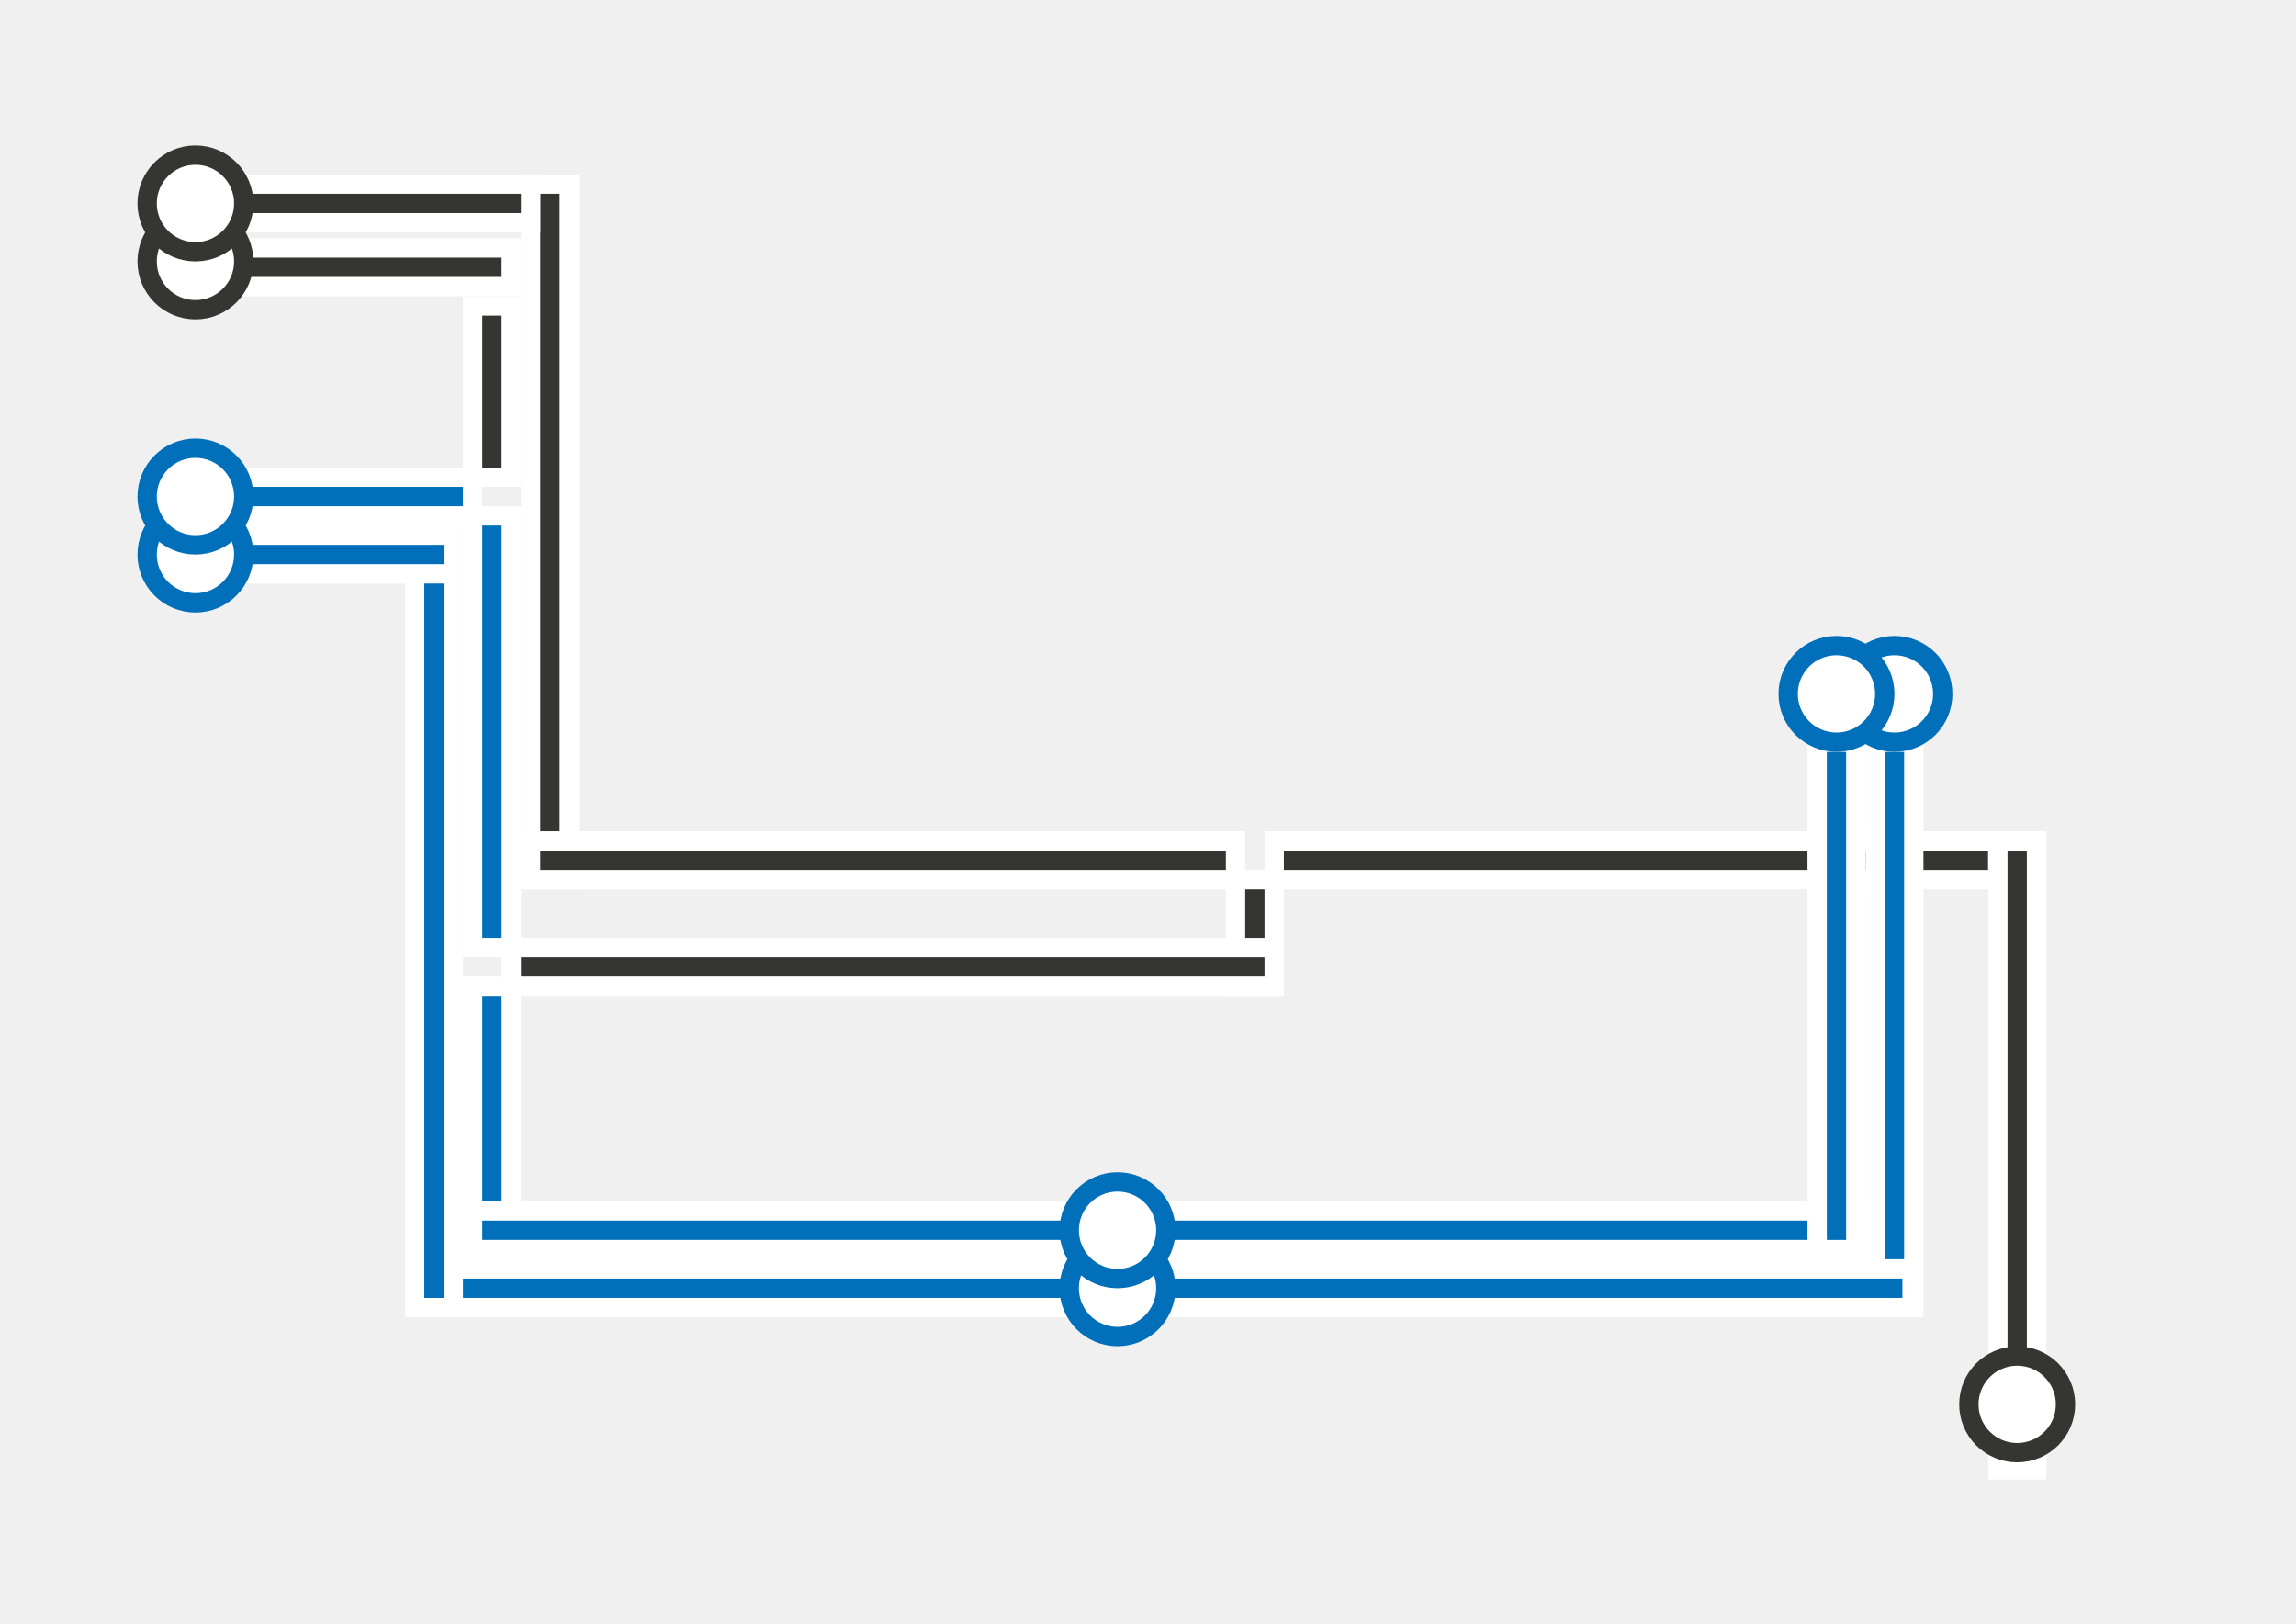
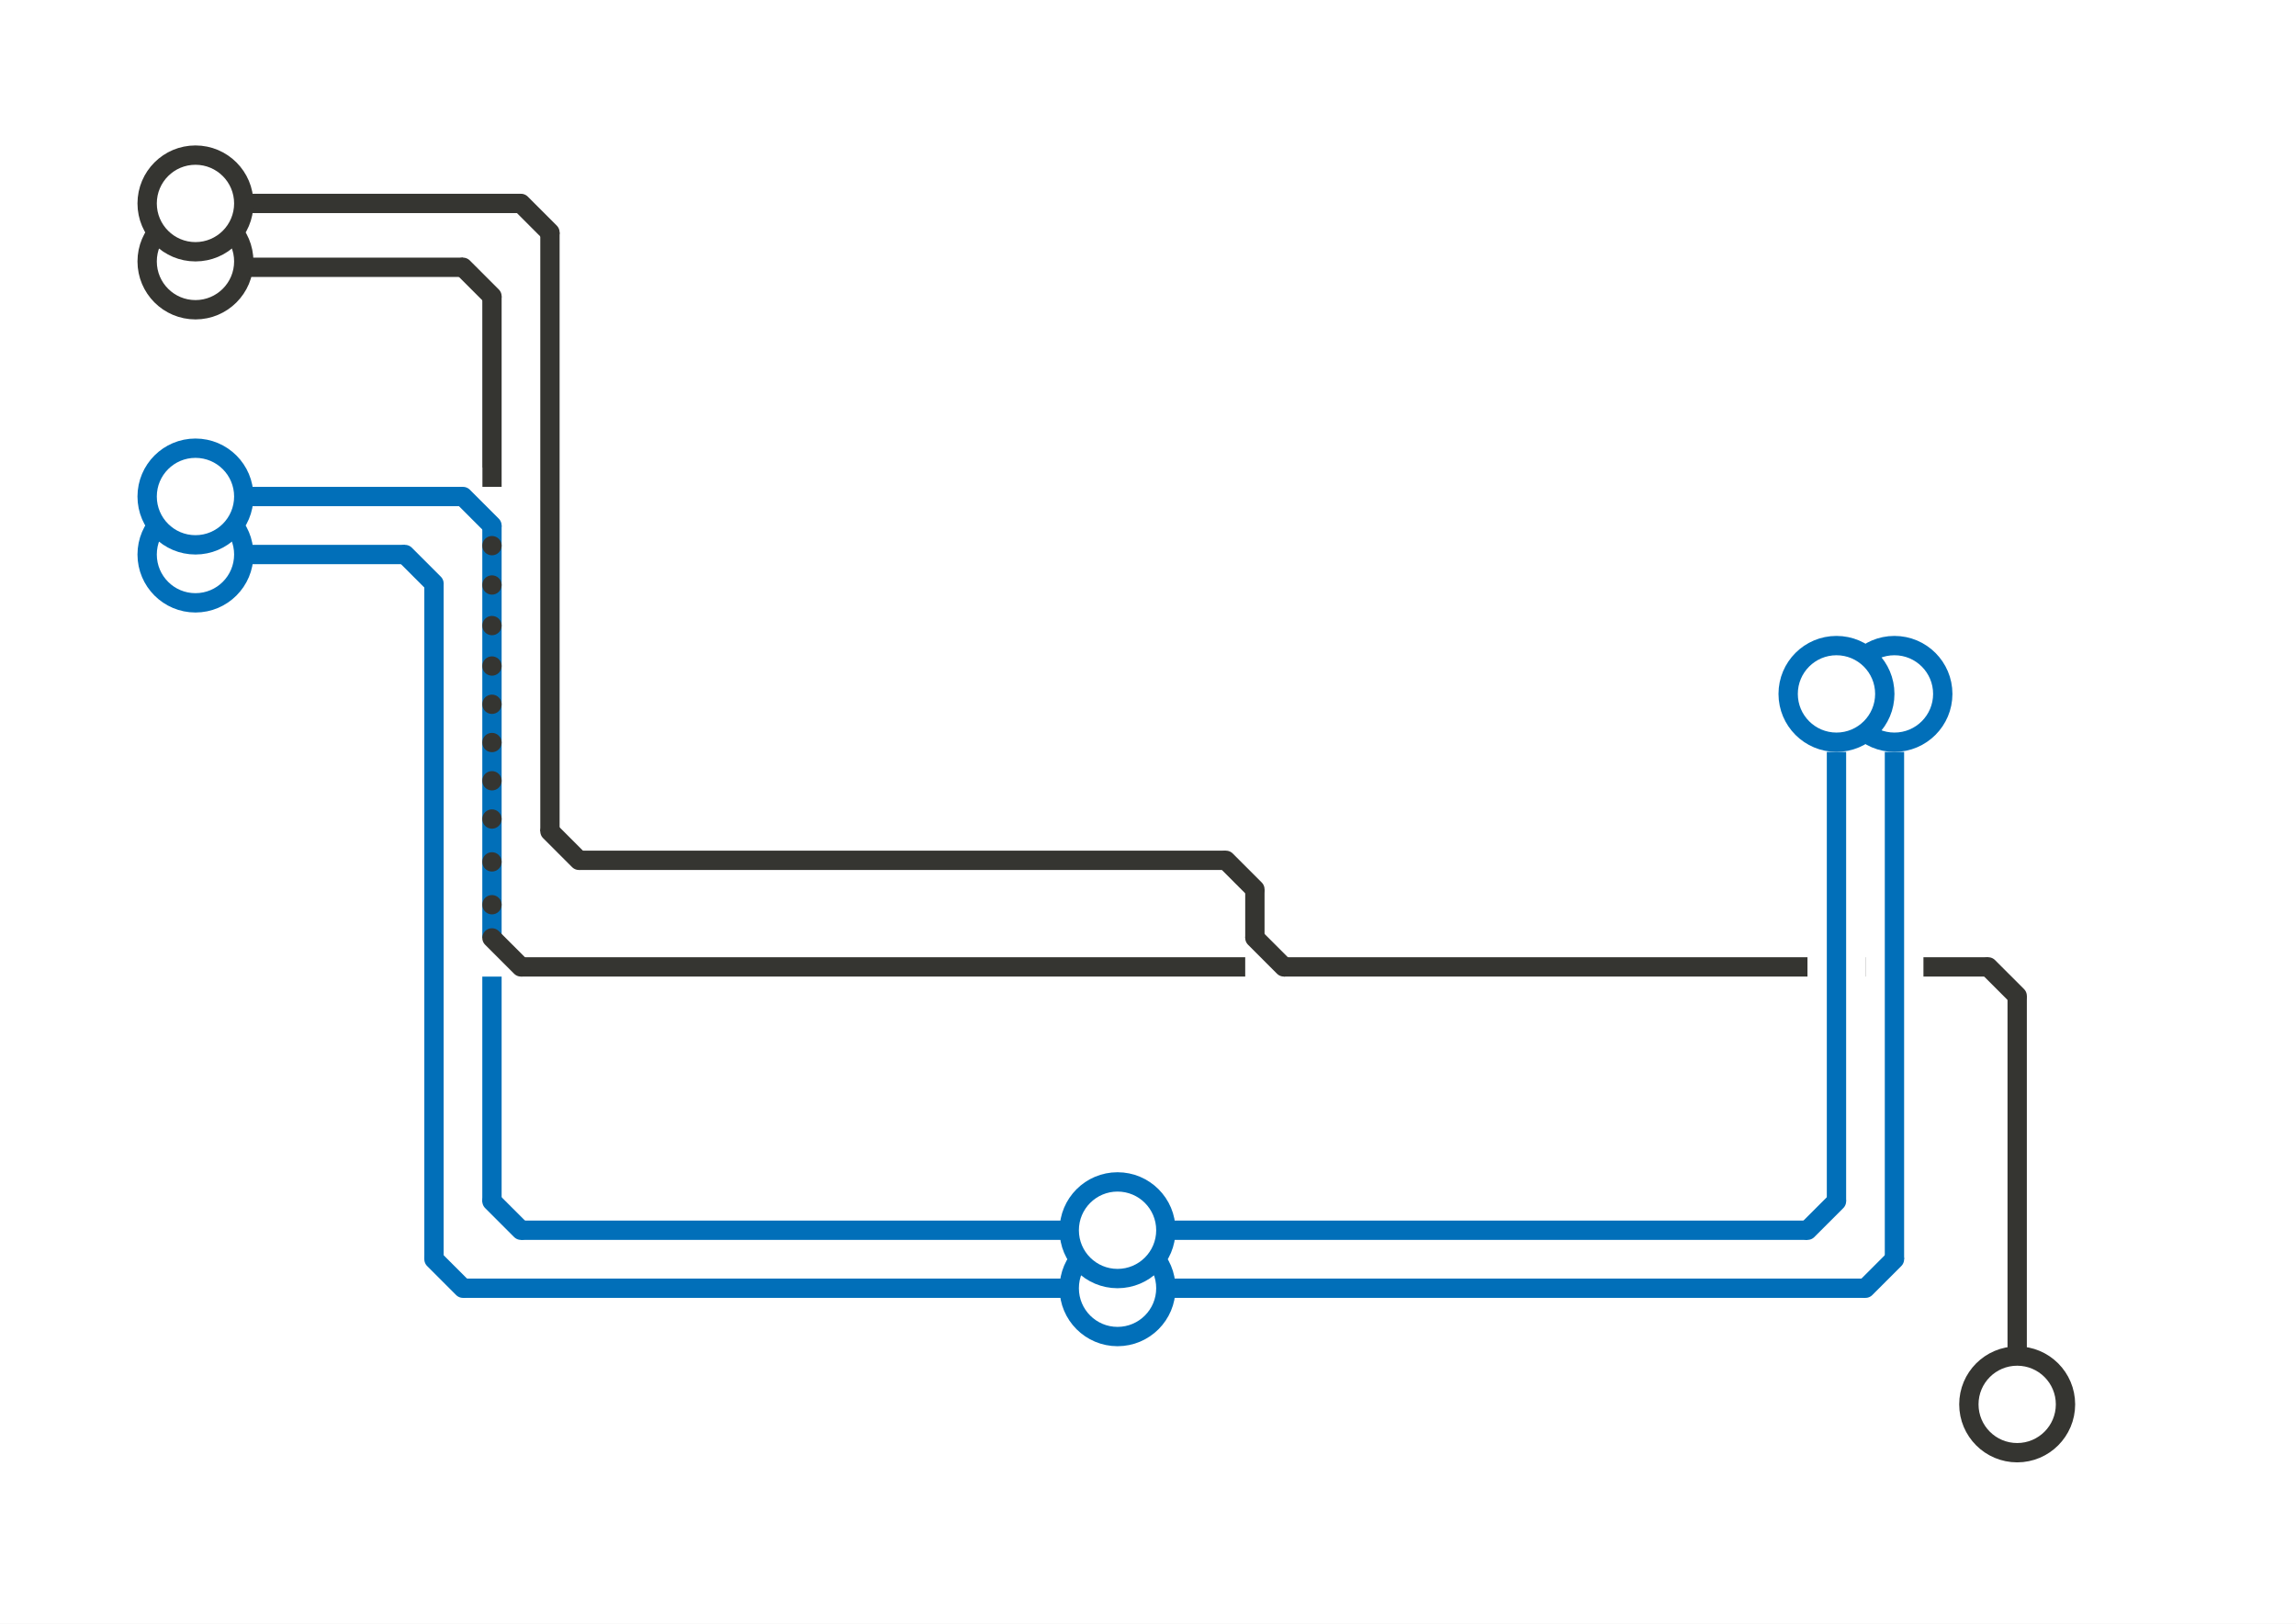
<svg xmlns="http://www.w3.org/2000/svg" width="297mm" height="210mm" viewBox="0 0 297 210" version="1.1" id="svg5">
  <defs id="defs2">
    <rect x="952.18" y="16.881" width="170.339" height="65.99" id="rect10688" />
    <rect x="113.563" y="41.435" width="343.759" height="98.217" id="rect9706" />
    <rect x="0" y="0" width="323.528" height="116.763" id="rect2462" />
    <rect x="0" y="0" width="323.528" height="88.112" id="rect2456" />
    <rect x="113.563" y="41.435" width="343.759" height="98.217" id="rect9706-0" />
    <rect x="113.563" y="41.435" width="343.759" height="98.217" id="rect9706-0-6" />
    <rect x="113.563" y="41.435" width="343.759" height="98.217" id="rect9706-0-6-4" />
    <rect x="113.563" y="41.435" width="343.759" height="98.217" id="rect9706-0-64" />
    <rect x="952.18" y="16.881" width="170.339" height="65.99" id="rect10688-5" />
  </defs>
+   <g id="layer5">
+     <rect style="fill:#ffffff;fill-opacity:1;stroke:none;stroke-width:2.5;stroke-linecap:round;stroke-opacity:1" id="rect2212" width="297" height="210" x="0" y="0" />
+   </g>
  <g id="layer2">
-     <rect style="fill:#353531;fill-opacity:1;stroke:#ffffff;stroke-width:2.5;stroke-dasharray:none;stroke-opacity:1" id="rect498-8-1-8" width="93.607" height="5" x="164.826" y="108.768" />
-     <rect style="fill:#016fb9;fill-opacity:1;stroke:#ffffff;stroke-width:2.5;stroke-dasharray:none;stroke-opacity:1" id="rect498" width="73.116" height="5" x="95.996" y="-247.558" transform="rotate(90)" />
-     <rect style="fill:#016fb9;fill-opacity:1;stroke:#ffffff;stroke-width:2.5;stroke-dasharray:none;stroke-opacity:1" id="rect498-3" width="109.026" height="5" x="-247.337" y="-169.111" transform="scale(-1)" />
-     <rect style="fill:#016fb9;fill-opacity:1;stroke:#ffffff;stroke-width:2.5;stroke-dasharray:none;stroke-opacity:1" id="rect498-3-5" width="88.47" height="5" x="-142.598" y="-169.111" transform="scale(-1)" />
-     <rect style="fill:#353531;fill-opacity:1;stroke:#ffffff;stroke-width:2.5;stroke-dasharray:none;stroke-opacity:1" id="rect498-8-0-3-0-0" width="22.147" height="5" x="39.57" y="-66.138" transform="rotate(90)" />
-     <rect style="fill:#016fb9;fill-opacity:1;stroke:#ffffff;stroke-width:2.5;stroke-dasharray:none;stroke-opacity:1" id="rect498-3-1" width="94.676" height="5" x="-240.161" y="-161.611" transform="scale(-1)" />
-     <rect style="fill:#016fb9;fill-opacity:1;stroke:#ffffff;stroke-width:2.5;stroke-dasharray:none;stroke-opacity:1" id="rect498-1" width="65.616" height="5" x="95.996" y="-240.058" transform="rotate(90)" />
-     <rect style="fill:#353531;fill-opacity:1;stroke:#ffffff;stroke-width:2.5;stroke-dasharray:none;stroke-opacity:1" id="rect498-8-0-3-0" width="89.958" height="5" x="23.811" y="-73.638" transform="rotate(90)" />
+     <rect style="fill:#353531;fill-opacity:1;stroke:#ffffff;stroke-width:2.5;stroke-dasharray:none;stroke-opacity:1" id="rect498-8-1-8" width="93.607" height="5" x="164.826" y="122.554" />
+     <rect style="fill:#016fb9;fill-opacity:1;stroke:#ffffff;stroke-width:2.5;stroke-dasharray:none;stroke-opacity:1" id="rect498" width="68.116" height="5" x="95.996" y="-247.558" transform="rotate(90)" />
+     <rect style="fill:#016fb9;fill-opacity:1;stroke:#ffffff;stroke-width:2.5;stroke-dasharray:none;stroke-opacity:1" id="rect498-3" width="104.248" height="5" x="-242.558" y="-169.111" transform="scale(-1)" />
+     <rect style="fill:#016fb9;fill-opacity:1;stroke:#ffffff;stroke-width:2.5;stroke-dasharray:none;stroke-opacity:1" id="rect498-3-5" width="83.96" height="5" x="-142.598" y="-169.111" transform="scale(-1)" />
+     <rect style="fill:#353531;fill-opacity:1;stroke:#ffffff;stroke-width:2.5;stroke-dasharray:none;stroke-opacity:1" id="rect498-8-0-3-0-0" width="27.147" height="5" x="37.07" y="-66.138" transform="rotate(90)" />
+     <rect style="fill:#016fb9;fill-opacity:1;stroke:#ffffff;stroke-width:2.5;stroke-dasharray:none;stroke-opacity:1" id="rect498-3-1" width="89.572" height="5" x="-235.058" y="-161.611" transform="scale(-1)" />
+     <rect style="fill:#016fb9;fill-opacity:1;stroke:#ffffff;stroke-width:2.5;stroke-dasharray:none;stroke-opacity:1" id="rect498-1" width="60.616" height="5" x="95.996" y="-240.058" transform="rotate(90)" />
+     <rect style="fill:#353531;fill-opacity:1;stroke:#ffffff;stroke-width:2.5;stroke-dasharray:none;stroke-opacity:1" id="rect498-8-0-3-0" width="79.958" height="5" x="28.811" y="-73.638" transform="rotate(90)" />
    <rect style="fill:#016fb9;fill-opacity:1;stroke:#ffffff;stroke-width:2.5;stroke-dasharray:none;stroke-opacity:1" id="rect498-3-1-5-1" width="37.01" height="5" x="-61.138" y="-66.717" transform="scale(-1)" />
-     <rect style="fill:#353531;fill-opacity:1;stroke:#ffffff;stroke-width:2.5;stroke-dasharray:none;stroke-opacity:1" id="rect498-8-1" width="91.188" height="5" x="68.638" y="108.768" />
-     <rect style="fill:#353531;fill-opacity:1;stroke:#ffffff;stroke-width:2.5;stroke-dasharray:none;stroke-opacity:1" id="rect498-8-0-3" width="13.785" height="5" x="113.768" y="-164.826" transform="rotate(90)" />
-     <rect style="display:inline;fill:#353531;fill-opacity:1;stroke:#ffffff;stroke-width:2.5;stroke-dasharray:none;stroke-opacity:1" id="rect498-8-1-6" width="98.688" height="5" x="66.138" y="122.554" />
+     <rect style="fill:#353531;fill-opacity:1;stroke:#ffffff;stroke-width:2.5;stroke-dasharray:none;stroke-opacity:1" id="rect498-8-1" width="86.188" height="5" x="73.638" y="108.768" />
+     <rect style="fill:#353531;fill-opacity:1;stroke:#ffffff;stroke-width:2.5;stroke-dasharray:none;stroke-opacity:1" id="rect498-8-0-3" width="8.785" height="5" x="113.768" y="-164.826" transform="rotate(90)" />
+     <rect style="display:inline;fill:#353531;fill-opacity:1;stroke:#ffffff;stroke-width:2.5;stroke-dasharray:none;stroke-opacity:1" id="rect498-8-1-6" width="96.188" height="5" x="66.138" y="122.554" />
    <rect style="fill:#016fb9;fill-opacity:1;stroke:#ffffff;stroke-width:2.5;stroke-dasharray:none;stroke-opacity:1" id="rect498-1-3" width="55.837" height="5" x="66.717" y="-66.138" transform="rotate(90)" />
-     <rect style="fill:#016fb9;fill-opacity:1;stroke:#ffffff;stroke-width:2.5;stroke-dasharray:none;stroke-opacity:1" id="rect498-1-8" width="99.895" height="5" x="69.217" y="-58.638" transform="rotate(90)" />
-     <rect style="fill:#353531;fill-opacity:1;stroke:#ffffff;stroke-width:2.5;stroke-dasharray:none;stroke-opacity:1" id="rect498-8-0" width="81.329" height="5" x="108.768" y="-263.433" transform="rotate(90)" />
-     <rect style="fill:#016fb9;fill-opacity:1;stroke:#ffffff;stroke-width:2.5;stroke-dasharray:none;stroke-opacity:1" id="rect498-3-1-5" width="34.51" height="5" x="-58.638" y="-74.217" transform="scale(-1)" />
-     <rect style="fill:#016fb9;fill-opacity:1;stroke:#ffffff;stroke-width:2.5;stroke-dasharray:none;stroke-opacity:1" id="rect498-1-3-5" width="34.058" height="5" x="127.554" y="-66.138" transform="rotate(90)" />
-     <rect style="fill:#016fb9;fill-opacity:1;stroke:#ffffff;stroke-width:2.5;stroke-dasharray:none;stroke-opacity:1" id="rect498-3-1-4" width="81.46" height="5" x="-142.598" y="-161.611" transform="scale(-1)" />
-     <rect style="fill:#353531;fill-opacity:1;stroke:#ffffff;stroke-width:2.5;stroke-dasharray:none;stroke-opacity:1" id="rect498-8-1-5" width="45.594" height="5" x="20.545" y="32.07" />
+     <rect style="fill:#016fb9;fill-opacity:1;stroke:#ffffff;stroke-width:2.5;stroke-dasharray:none;stroke-opacity:1" id="rect498-1-8" width="89.895" height="5" x="74.217" y="-58.638" transform="rotate(90)" />
+     <rect style="fill:#353531;fill-opacity:1;stroke:#ffffff;stroke-width:2.5;stroke-dasharray:none;stroke-opacity:1" id="rect498-8-0" width="62.544" height="5" x="127.554" y="-263.433" transform="rotate(90)" />
+     <rect style="fill:#016fb9;fill-opacity:1;stroke:#ffffff;stroke-width:2.5;stroke-dasharray:none;stroke-opacity:1" id="rect498-3-1-5" width="29.51" height="5" x="-53.638" y="-74.217" transform="scale(-1)" />
+     <rect style="fill:#016fb9;fill-opacity:1;stroke:#ffffff;stroke-width:2.5;stroke-dasharray:none;stroke-opacity:1" id="rect498-1-3-5" width="31.66" height="5" x="125.054" y="-66.138" transform="rotate(90)" />
+     <rect style="fill:#016fb9;fill-opacity:1;stroke:#ffffff;stroke-width:2.5;stroke-dasharray:none;stroke-opacity:1" id="rect498-3-1-4" width="76.46" height="5" x="-142.598" y="-161.611" transform="scale(-1)" />
+     <rect style="fill:#353531;fill-opacity:1;stroke:#ffffff;stroke-width:2.5;stroke-dasharray:none;stroke-opacity:1" id="rect498-8-1-5" width="40.594" height="5" x="20.545" y="32.07" />
    <rect style="fill:#353531;fill-opacity:1;stroke:#ffffff;stroke-width:2.5;stroke-dasharray:none;stroke-opacity:1" id="rect498-8-1-5-2" width="48.094" height="5" x="20.545" y="23.811" />
+     <path style="fill:none;stroke:#016fb9;stroke-width:2.5;stroke-opacity:1;stroke-linecap:round;fill-opacity:1" d="m 52.388,71.717 3.75,3.75" id="path1126" />
+     <path style="fill:none;fill-opacity:1;stroke:#016fb9;stroke-width:2.5;stroke-linecap:round;stroke-opacity:1" d="m 59.888,64.217 3.75,3.75" id="path1825" />
+     <path style="fill:none;fill-opacity:1;stroke:#016fb9;stroke-width:2.5;stroke-linecap:round;stroke-opacity:1" d="m 56.138,162.861 3.75,3.75" id="path1827" />
+     <path style="fill:none;fill-opacity:1;stroke:#016fb9;stroke-width:2.5;stroke-linecap:round;stroke-opacity:1" d="m 63.638,155.361 3.75,3.75" id="path1829" />
+     <path style="fill:none;fill-opacity:1;stroke:#016fb9;stroke-width:2.5;stroke-linecap:round;stroke-opacity:1" d="m 237.558,155.361 -3.75,3.75" id="path1831" />
+     <path style="fill:none;fill-opacity:1;stroke:#016fb9;stroke-width:2.5;stroke-linecap:round;stroke-opacity:1" d="m 245.058,162.861 -3.75,3.75" id="path1833" />
+     <path style="fill:none;fill-opacity:1;stroke:#353531;stroke-width:2.5;stroke-linecap:round;stroke-opacity:1" d="m 257.183,125.054 3.75,3.75" id="path1895" />
+     <path style="fill:none;fill-opacity:1;stroke:#353531;stroke-width:2.5;stroke-linecap:round;stroke-opacity:1" d="m 71.138,107.518 3.75,3.75" id="path1901" />
+     <path style="fill:none;fill-opacity:1;stroke:#353531;stroke-width:2.5;stroke-linecap:round;stroke-opacity:1" d="m 67.388,26.311 3.75,3.75" id="path1903" />
+     <path style="fill:none;fill-opacity:1;stroke:#353531;stroke-width:2.5;stroke-linecap:round;stroke-opacity:1" d="m 59.888,34.57 3.75,3.75" id="path1905" />
+     <path style="fill:none;fill-opacity:1;stroke:#353531;stroke-width:2.5;stroke-linecap:round;stroke-opacity:1" d="m 63.638,121.304 3.75,3.75" id="path1907" />
+     <circle style="fill:#353531;fill-opacity:1;stroke:none;stroke-width:2.5;stroke-linecap:round;stroke-opacity:1" id="path1961" cx="63.638" cy="117.012" r="1.25" />
+     <circle style="fill:#353531;fill-opacity:1;stroke:none;stroke-width:2.5;stroke-linecap:round;stroke-opacity:1" id="path1961-9" cx="63.638" cy="111.47" r="1.25" />
+     <circle style="fill:#353531;fill-opacity:1;stroke:none;stroke-width:2.5;stroke-linecap:round;stroke-opacity:1" id="path1961-0" cx="63.638" cy="105.928" r="1.25" />
+     <circle style="fill:#353531;fill-opacity:1;stroke:none;stroke-width:2.5;stroke-linecap:round;stroke-opacity:1" id="path1961-5" cx="63.638" cy="100.981" r="1.25" />
+     <circle style="fill:#353531;fill-opacity:1;stroke:none;stroke-width:2.5;stroke-linecap:round;stroke-opacity:1" id="path1961-1" cx="63.638" cy="96.034" r="1.25" />
+     <circle style="fill:#353531;fill-opacity:1;stroke:none;stroke-width:2.5;stroke-linecap:round;stroke-opacity:1" id="path1961-7" cx="63.638" cy="91.087" r="1.25" />
+     <circle style="fill:#353531;fill-opacity:1;stroke:none;stroke-width:2.5;stroke-linecap:round;stroke-opacity:1" id="path1961-6" cx="63.638" cy="86.14" r="1.25" />
+     <circle style="fill:#353531;fill-opacity:1;stroke:none;stroke-width:2.5;stroke-linecap:round;stroke-opacity:1" id="path1961-11" cx="63.638" cy="80.909" r="1.25" />
+     <circle style="fill:#353531;fill-opacity:1;stroke:none;stroke-width:2.5;stroke-linecap:round;stroke-opacity:1" id="path1961-8" cx="63.638" cy="75.659" r="1.25" />
+     <circle style="fill:#353531;fill-opacity:1;stroke:none;stroke-width:2.5;stroke-linecap:round;stroke-opacity:1" id="path1961-13" cx="63.638" cy="70.572" r="1.25" />
  </g>
  <g id="layer4">
    <circle style="fill:#ffffff;fill-opacity:1;stroke:#353531;stroke-width:2.5;stroke-dasharray:none;stroke-opacity:1" id="path3110" cx="260.933" cy="181.633" r="6.25" />
    <circle style="fill:#ffffff;fill-opacity:1;stroke:#016fb9;stroke-width:2.5;stroke-dasharray:none;stroke-opacity:1" id="path3110-2" cx="245.058" cy="89.746" r="6.25" />
    <circle style="fill:#ffffff;fill-opacity:1;stroke:#016fb9;stroke-width:2.5;stroke-dasharray:none;stroke-opacity:1" id="path3110-2-2" cx="237.558" cy="89.746" r="6.25" />
    <circle style="fill:#ffffff;fill-opacity:1;stroke:#016fb9;stroke-width:2.5;stroke-dasharray:none;stroke-opacity:1" id="path3110-2-4" cx="144.56" cy="166.611" r="6.25" />
    <circle style="fill:#ffffff;fill-opacity:1;stroke:#016fb9;stroke-width:2.5;stroke-dasharray:none;stroke-opacity:1" id="path3110-2-2-8" cx="144.56" cy="159.111" r="6.25" />
    <circle style="fill:#ffffff;fill-opacity:1;stroke:#016fb9;stroke-width:2.5;stroke-dasharray:none;stroke-opacity:1" id="path3110-2-4-2" cx="25.284" cy="71.717" r="6.25" />
    <circle style="fill:#ffffff;fill-opacity:1;stroke:#016fb9;stroke-width:2.5;stroke-dasharray:none;stroke-opacity:1" id="path3110-2-2-8-5" cx="25.284" cy="64.217" r="6.25" />
    <circle style="fill:#ffffff;fill-opacity:1;stroke:#353531;stroke-width:2.5;stroke-dasharray:none;stroke-opacity:1" id="path3110-6" cx="25.284" cy="33.811" r="6.25" />
    <circle style="fill:#ffffff;fill-opacity:1;stroke:#353531;stroke-width:2.5;stroke-dasharray:none;stroke-opacity:1" id="path3110-6-8" cx="25.284" cy="26.311" r="6.25" />
  </g>
  <g id="layer3" />
  <g id="layer1">
    <rect style="fill:#353531;fill-opacity:1;stroke-width:0.5" id="rect4775" width="95.314" height="68.579" x="-131.734" y="-57.731" />
    <rect style="fill:#016fb9;fill-opacity:1;stroke-width:0.5" id="rect6281" width="28.284" height="87.565" x="-131.734" y="10.849" />
    <rect style="fill:#ec4e20;fill-opacity:1;stroke-width:0.5" id="rect8508" width="67.03" height="65.092" x="-103.45" y="33.321" />
+     <path style="fill:none;fill-opacity:1;stroke:#353531;stroke-width:2.5;stroke-linecap:round;stroke-opacity:1" d="m 166.076,125.054 -3.75,-3.75" id="path1897" />
+     <path style="fill:none;fill-opacity:1;stroke:#353531;stroke-width:2.5;stroke-linecap:round;stroke-opacity:1" d="m 158.576,111.268 3.75,3.75" id="path1899" />
  </g>
</svg>
